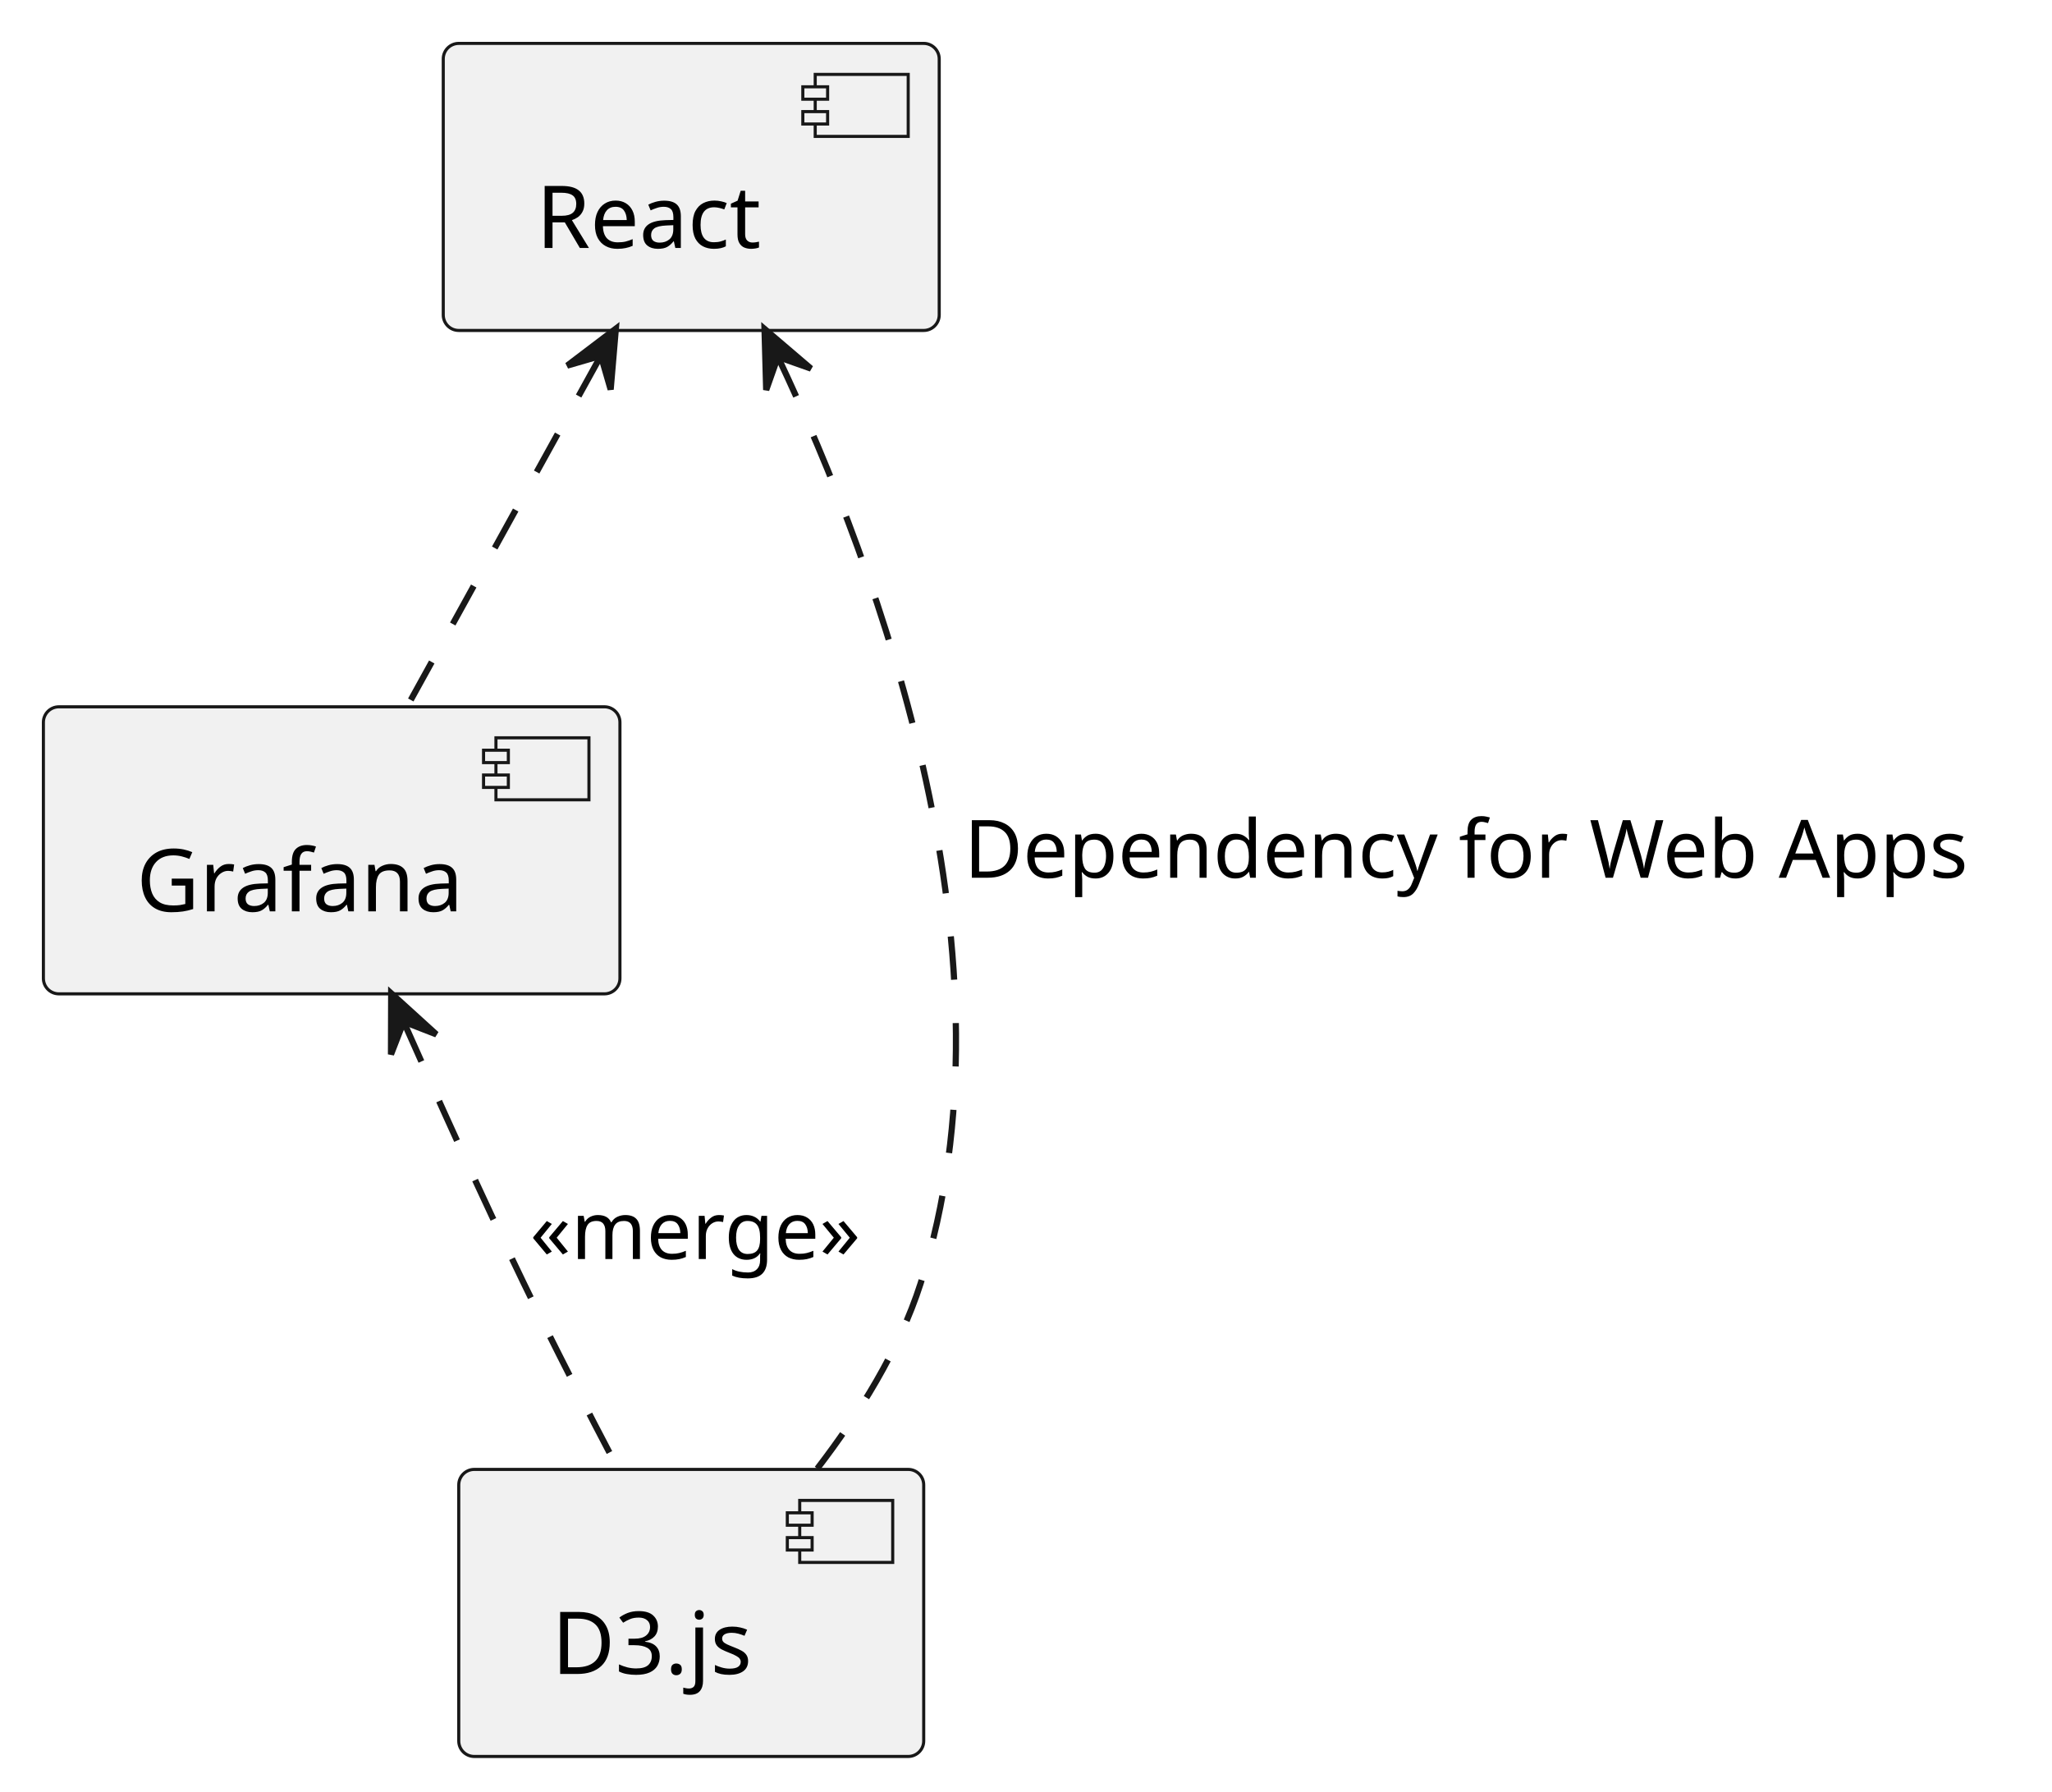
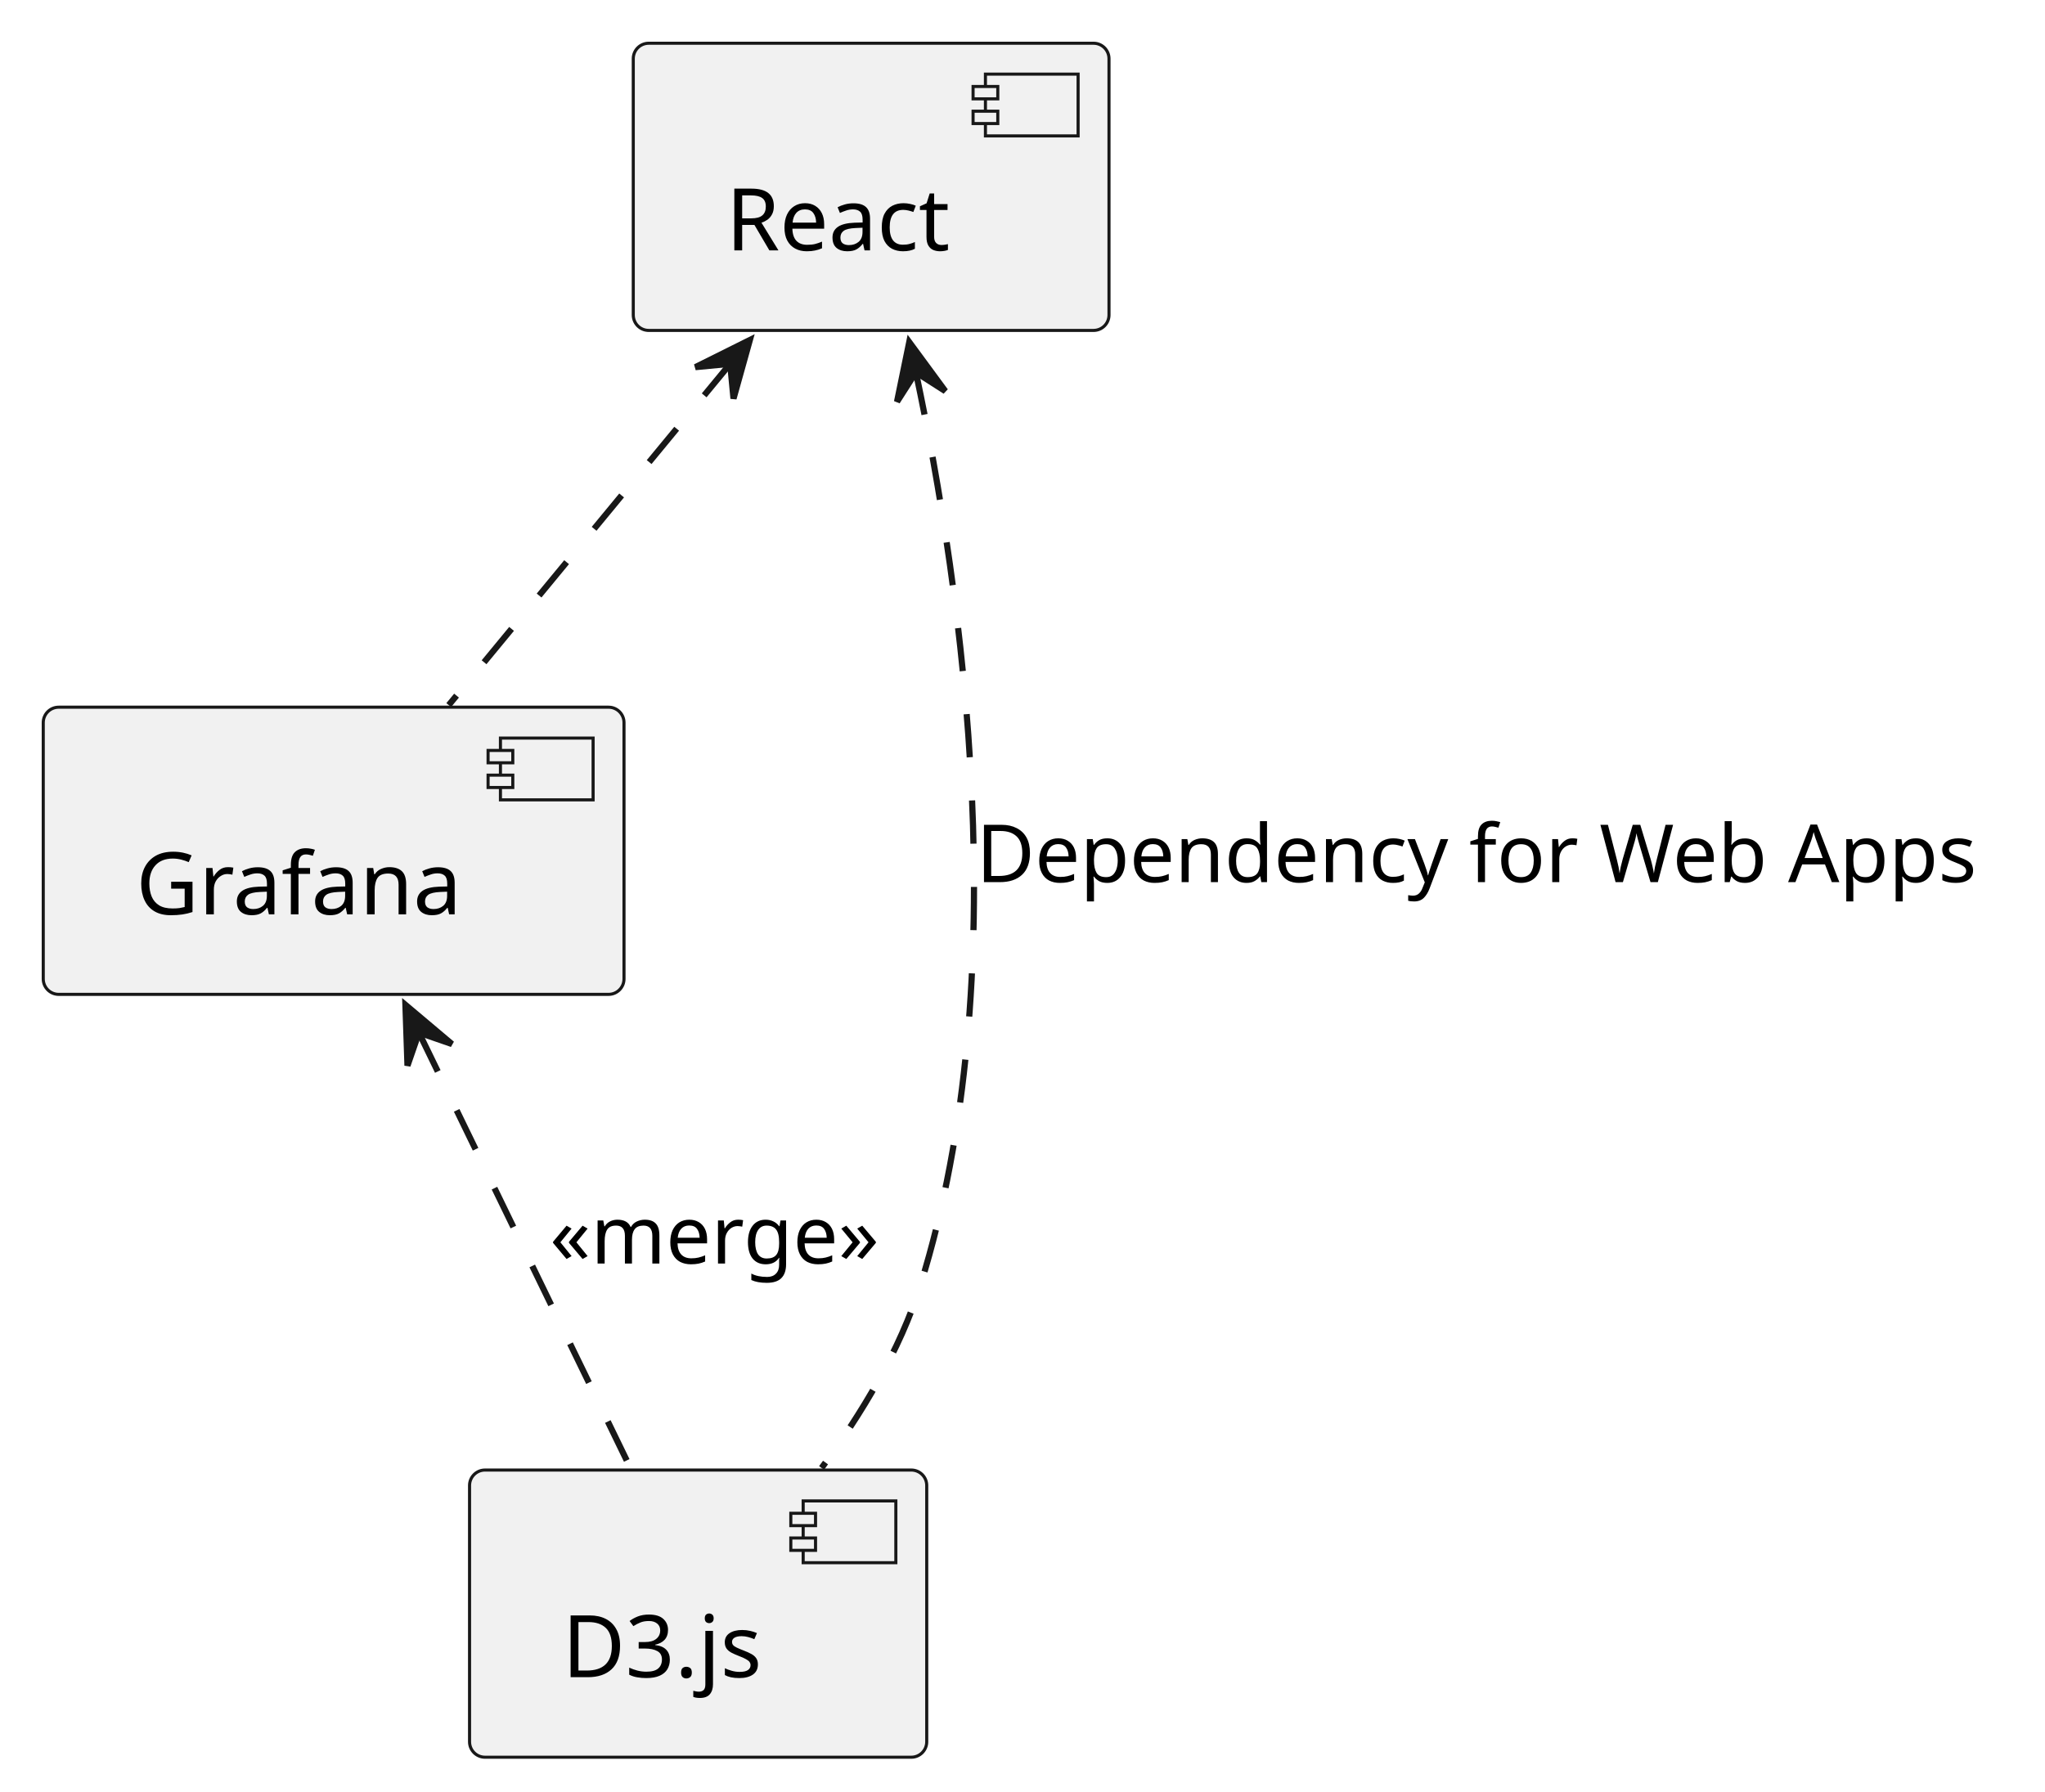
- <svg xmlns="http://www.w3.org/2000/svg" contentStyleType="text/css" height="289px" preserveAspectRatio="none" style="width:331px;height:289px;background:#FFFFFF;" version="1.1" viewBox="0 0 331 289" width="331px" zoomAndPan="magnify">
+ <svg xmlns="http://www.w3.org/2000/svg" contentStyleType="text/css" height="290px" preserveAspectRatio="none" style="width:331px;height:290px;background:#FFFFFF;" version="1.1" viewBox="0 0 331 290" width="331px" zoomAndPan="magnify">
  <defs />
  <g>
    <g id="elem_React">
-       <rect fill="#F1F1F1" height="46.297" rx="2.5" ry="2.5" style="stroke:#181818;stroke-width:0.5;" width="80" x="71.5" y="7" />
-       <rect fill="#F1F1F1" height="10" style="stroke:#181818;stroke-width:0.5;" width="15" x="131.5" y="12" />
-       <rect fill="#F1F1F1" height="2" style="stroke:#181818;stroke-width:0.5;" width="4" x="129.5" y="14" />
-       <rect fill="#F1F1F1" height="2" style="stroke:#181818;stroke-width:0.5;" width="4" x="129.5" y="18" />
-       <text fill="#000000" font-family="sans-serif" font-size="14" lengthAdjust="spacing" textLength="40" x="86.5" y="39.995">React</text>
+       <rect fill="#F1F1F1" height="46.488" rx="2.5" ry="2.5" style="stroke:#181818;stroke-width:0.5;" width="77" x="102.5" y="7" />
+       <rect fill="#F1F1F1" height="10" style="stroke:#181818;stroke-width:0.5;" width="15" x="159.5" y="12" />
+       <rect fill="#F1F1F1" height="2" style="stroke:#181818;stroke-width:0.5;" width="4" x="157.5" y="14" />
+       <rect fill="#F1F1F1" height="2" style="stroke:#181818;stroke-width:0.5;" width="4" x="157.5" y="18" />
+       <text fill="#000000" font-family="sans-serif" font-size="14" lengthAdjust="spacing" textLength="37" x="117.5" y="40.535">React</text>
    </g>
    <g id="elem_Grafana">
-       <rect fill="#F1F1F1" height="46.297" rx="2.5" ry="2.5" style="stroke:#181818;stroke-width:0.5;" width="93" x="7" y="114" />
-       <rect fill="#F1F1F1" height="10" style="stroke:#181818;stroke-width:0.5;" width="15" x="80" y="119" />
-       <rect fill="#F1F1F1" height="2" style="stroke:#181818;stroke-width:0.5;" width="4" x="78" y="121" />
-       <rect fill="#F1F1F1" height="2" style="stroke:#181818;stroke-width:0.5;" width="4" x="78" y="125" />
-       <text fill="#000000" font-family="sans-serif" font-size="14" lengthAdjust="spacing" textLength="53" x="22" y="146.995">Grafana</text>
+       <rect fill="#F1F1F1" height="46.488" rx="2.5" ry="2.5" style="stroke:#181818;stroke-width:0.5;" width="94" x="7" y="114.48" />
+       <rect fill="#F1F1F1" height="10" style="stroke:#181818;stroke-width:0.5;" width="15" x="81" y="119.48" />
+       <rect fill="#F1F1F1" height="2" style="stroke:#181818;stroke-width:0.5;" width="4" x="79" y="121.48" />
+       <rect fill="#F1F1F1" height="2" style="stroke:#181818;stroke-width:0.5;" width="4" x="79" y="125.48" />
+       <text fill="#000000" font-family="sans-serif" font-size="14" lengthAdjust="spacing" textLength="54" x="22" y="148.015">Grafana</text>
    </g>
    <g id="elem_D3.js">
-       <rect fill="#F1F1F1" height="46.297" rx="2.5" ry="2.5" style="stroke:#181818;stroke-width:0.5;" width="75" x="74" y="237" />
-       <rect fill="#F1F1F1" height="10" style="stroke:#181818;stroke-width:0.5;" width="15" x="129" y="242" />
-       <rect fill="#F1F1F1" height="2" style="stroke:#181818;stroke-width:0.5;" width="4" x="127" y="244" />
-       <rect fill="#F1F1F1" height="2" style="stroke:#181818;stroke-width:0.5;" width="4" x="127" y="248" />
-       <text fill="#000000" font-family="sans-serif" font-size="14" lengthAdjust="spacing" textLength="35" x="89" y="269.995">D3.js</text>
+       <rect fill="#F1F1F1" height="46.488" rx="2.5" ry="2.5" style="stroke:#181818;stroke-width:0.5;" width="74" x="76" y="237.97" />
+       <rect fill="#F1F1F1" height="10" style="stroke:#181818;stroke-width:0.5;" width="15" x="130" y="242.97" />
+       <rect fill="#F1F1F1" height="2" style="stroke:#181818;stroke-width:0.5;" width="4" x="128" y="244.97" />
+       <rect fill="#F1F1F1" height="2" style="stroke:#181818;stroke-width:0.5;" width="4" x="128" y="248.97" />
+       <text fill="#000000" font-family="sans-serif" font-size="14" lengthAdjust="spacing" textLength="34" x="91" y="271.505">D3.js</text>
    </g>
    <g id="link_React_Grafana">
-       <path d="M96.72,57.75 C87.17,75.05 74.87,97.3 65.84,113.66 " fill="none" id="React-backto-Grafana" style="stroke:#181818;stroke-width:1.0;stroke-dasharray:7.0,7.0;" />
-       <polygon fill="#181818" points="99.34,53.01,91.496,58.965,96.929,57.39,98.504,62.823,99.34,53.01" style="stroke:#181818;stroke-width:1.0;" />
+       <path d="M118.43,58.6 C104.2,75.86 86.04,97.87 72.63,114.14 " fill="none" id="React-backto-Grafana" style="stroke:#181818;stroke-width:1.0;stroke-dasharray:7.0,7.0;" />
+       <polygon fill="#181818" points="121.37,55.04,112.555,59.432,118.186,58.895,118.723,64.526,121.37,55.04" style="stroke:#181818;stroke-width:1.0;" />
    </g>
    <g id="link_React_D3.js">
-       <path d="M125.49,57.57 C141.95,92.41 165.05,155.19 148.5,207 C145.06,217.77 138.49,228.21 131.83,236.87 " fill="none" id="React-backto-D3.js" style="stroke:#181818;stroke-width:1.0;stroke-dasharray:7.0,7.0;" />
-       <polygon fill="#181818" points="123.32,53.05,123.591,62.895,125.476,57.561,130.81,59.446,123.32,53.05" style="stroke:#181818;stroke-width:1.0;" />
-       <text fill="#000000" font-family="sans-serif" font-size="13" lengthAdjust="spacing" textLength="168" x="155.5" y="141.567">Dependency for Web Apps</text>
+       <path d="M148.24,60.25 C155.81,95.91 164.59,157.86 149,207.97 C145.69,218.59 139.39,228.97 132.98,237.63 " fill="none" id="React-backto-D3.js" style="stroke:#181818;stroke-width:1.0;stroke-dasharray:7.0,7.0;" />
+       <polygon fill="#181818" points="147.17,55.38,145.191,65.028,148.241,60.264,153.005,63.314,147.17,55.38" style="stroke:#181818;stroke-width:1.0;" />
+       <text fill="#000000" font-family="sans-serif" font-size="13" lengthAdjust="spacing" textLength="165" x="158" y="142.798">Dependency for Web Apps</text>
    </g>
    <g id="link_Grafana_D3.js">
-       <path d="M65.12,164.81 C70.8,177.65 77.83,193.21 84.5,207 C89.28,216.89 94.84,227.69 99.66,236.87 " fill="none" id="Grafana-backto-D3.js" style="stroke:#181818;stroke-width:1.0;stroke-dasharray:7.0,7.0;" />
-       <polygon fill="#181818" points="63.1,160.21,63.069,170.059,65.116,164.786,70.389,166.833,63.1,160.21" style="stroke:#181818;stroke-width:1.0;" />
-       <text fill="#000000" font-family="sans-serif" font-size="13" lengthAdjust="spacing" textLength="58" x="85.5" y="203.067">«merge»</text>
+       <path d="M67.8,167.15 C78.26,188.68 92.43,217.86 102.1,237.77 " fill="none" id="Grafana-backto-D3.js" style="stroke:#181818;stroke-width:1.0;stroke-dasharray:7.0,7.0;" />
+       <polygon fill="#181818" points="65.62,162.66,65.954,172.503,67.805,167.157,73.15,169.008,65.62,162.66" style="stroke:#181818;stroke-width:1.0;" />
+       <text fill="#000000" font-family="sans-serif" font-size="13" lengthAdjust="spacing" textLength="53" x="89" y="204.538">«merge»</text>
    </g>
  </g>
</svg>
